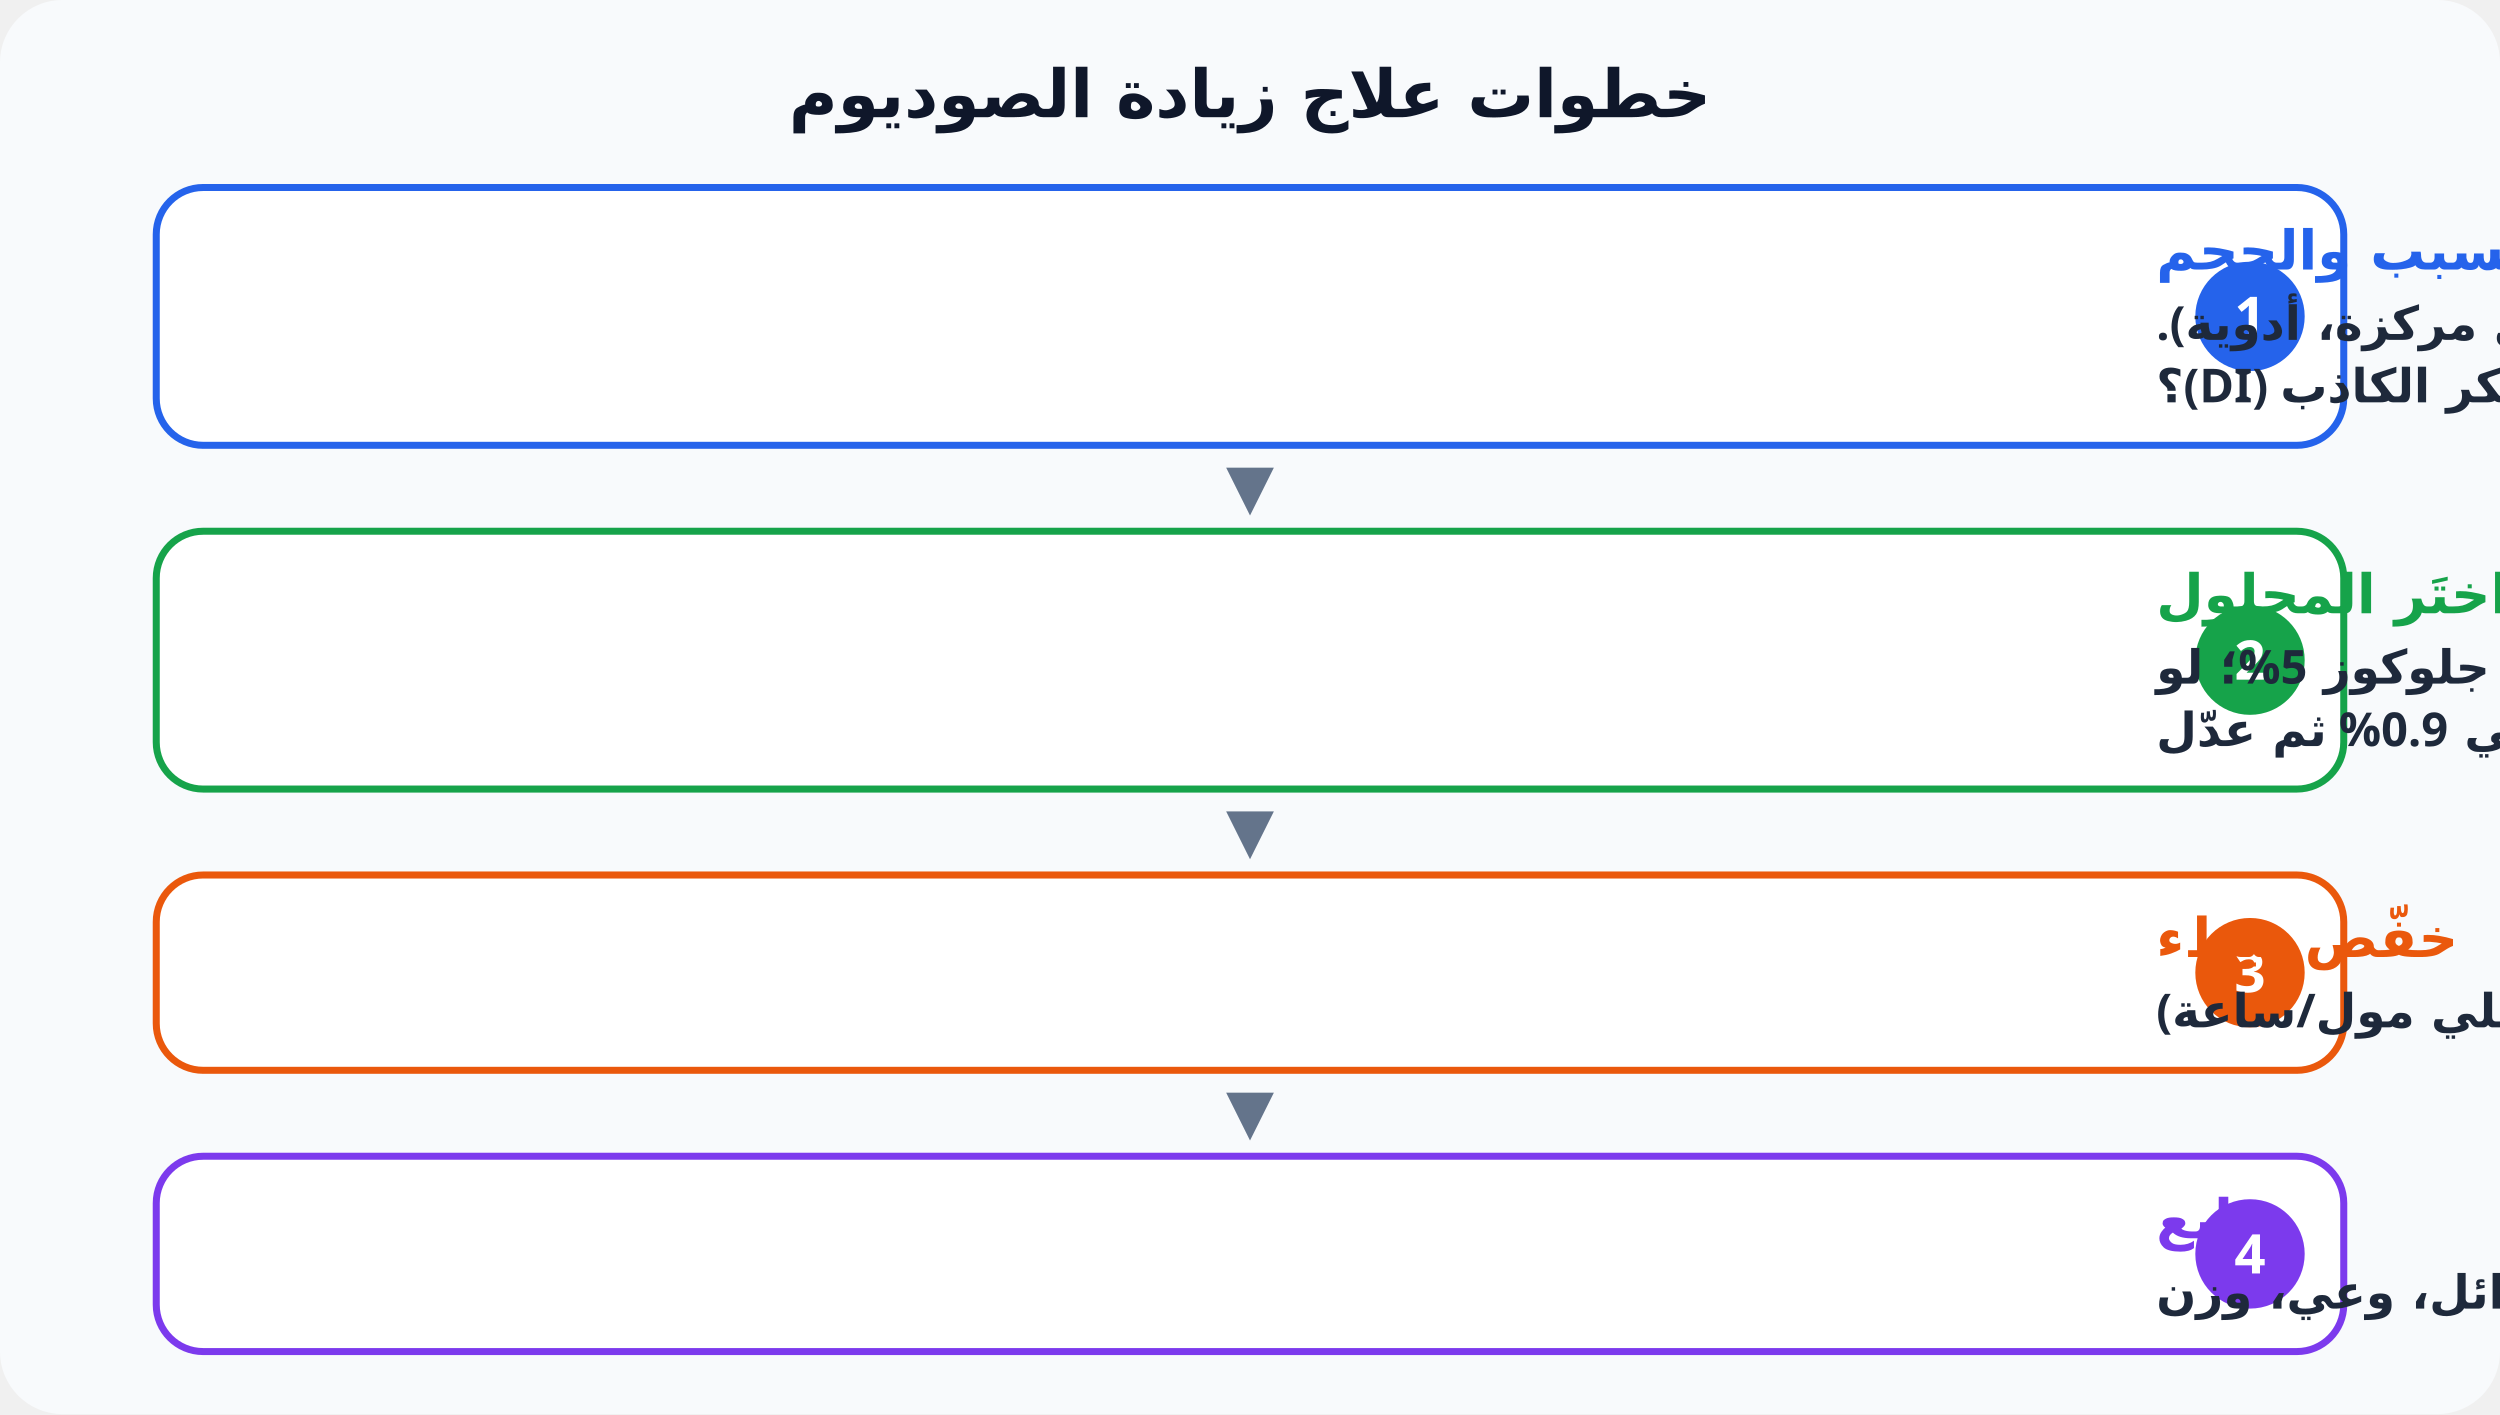
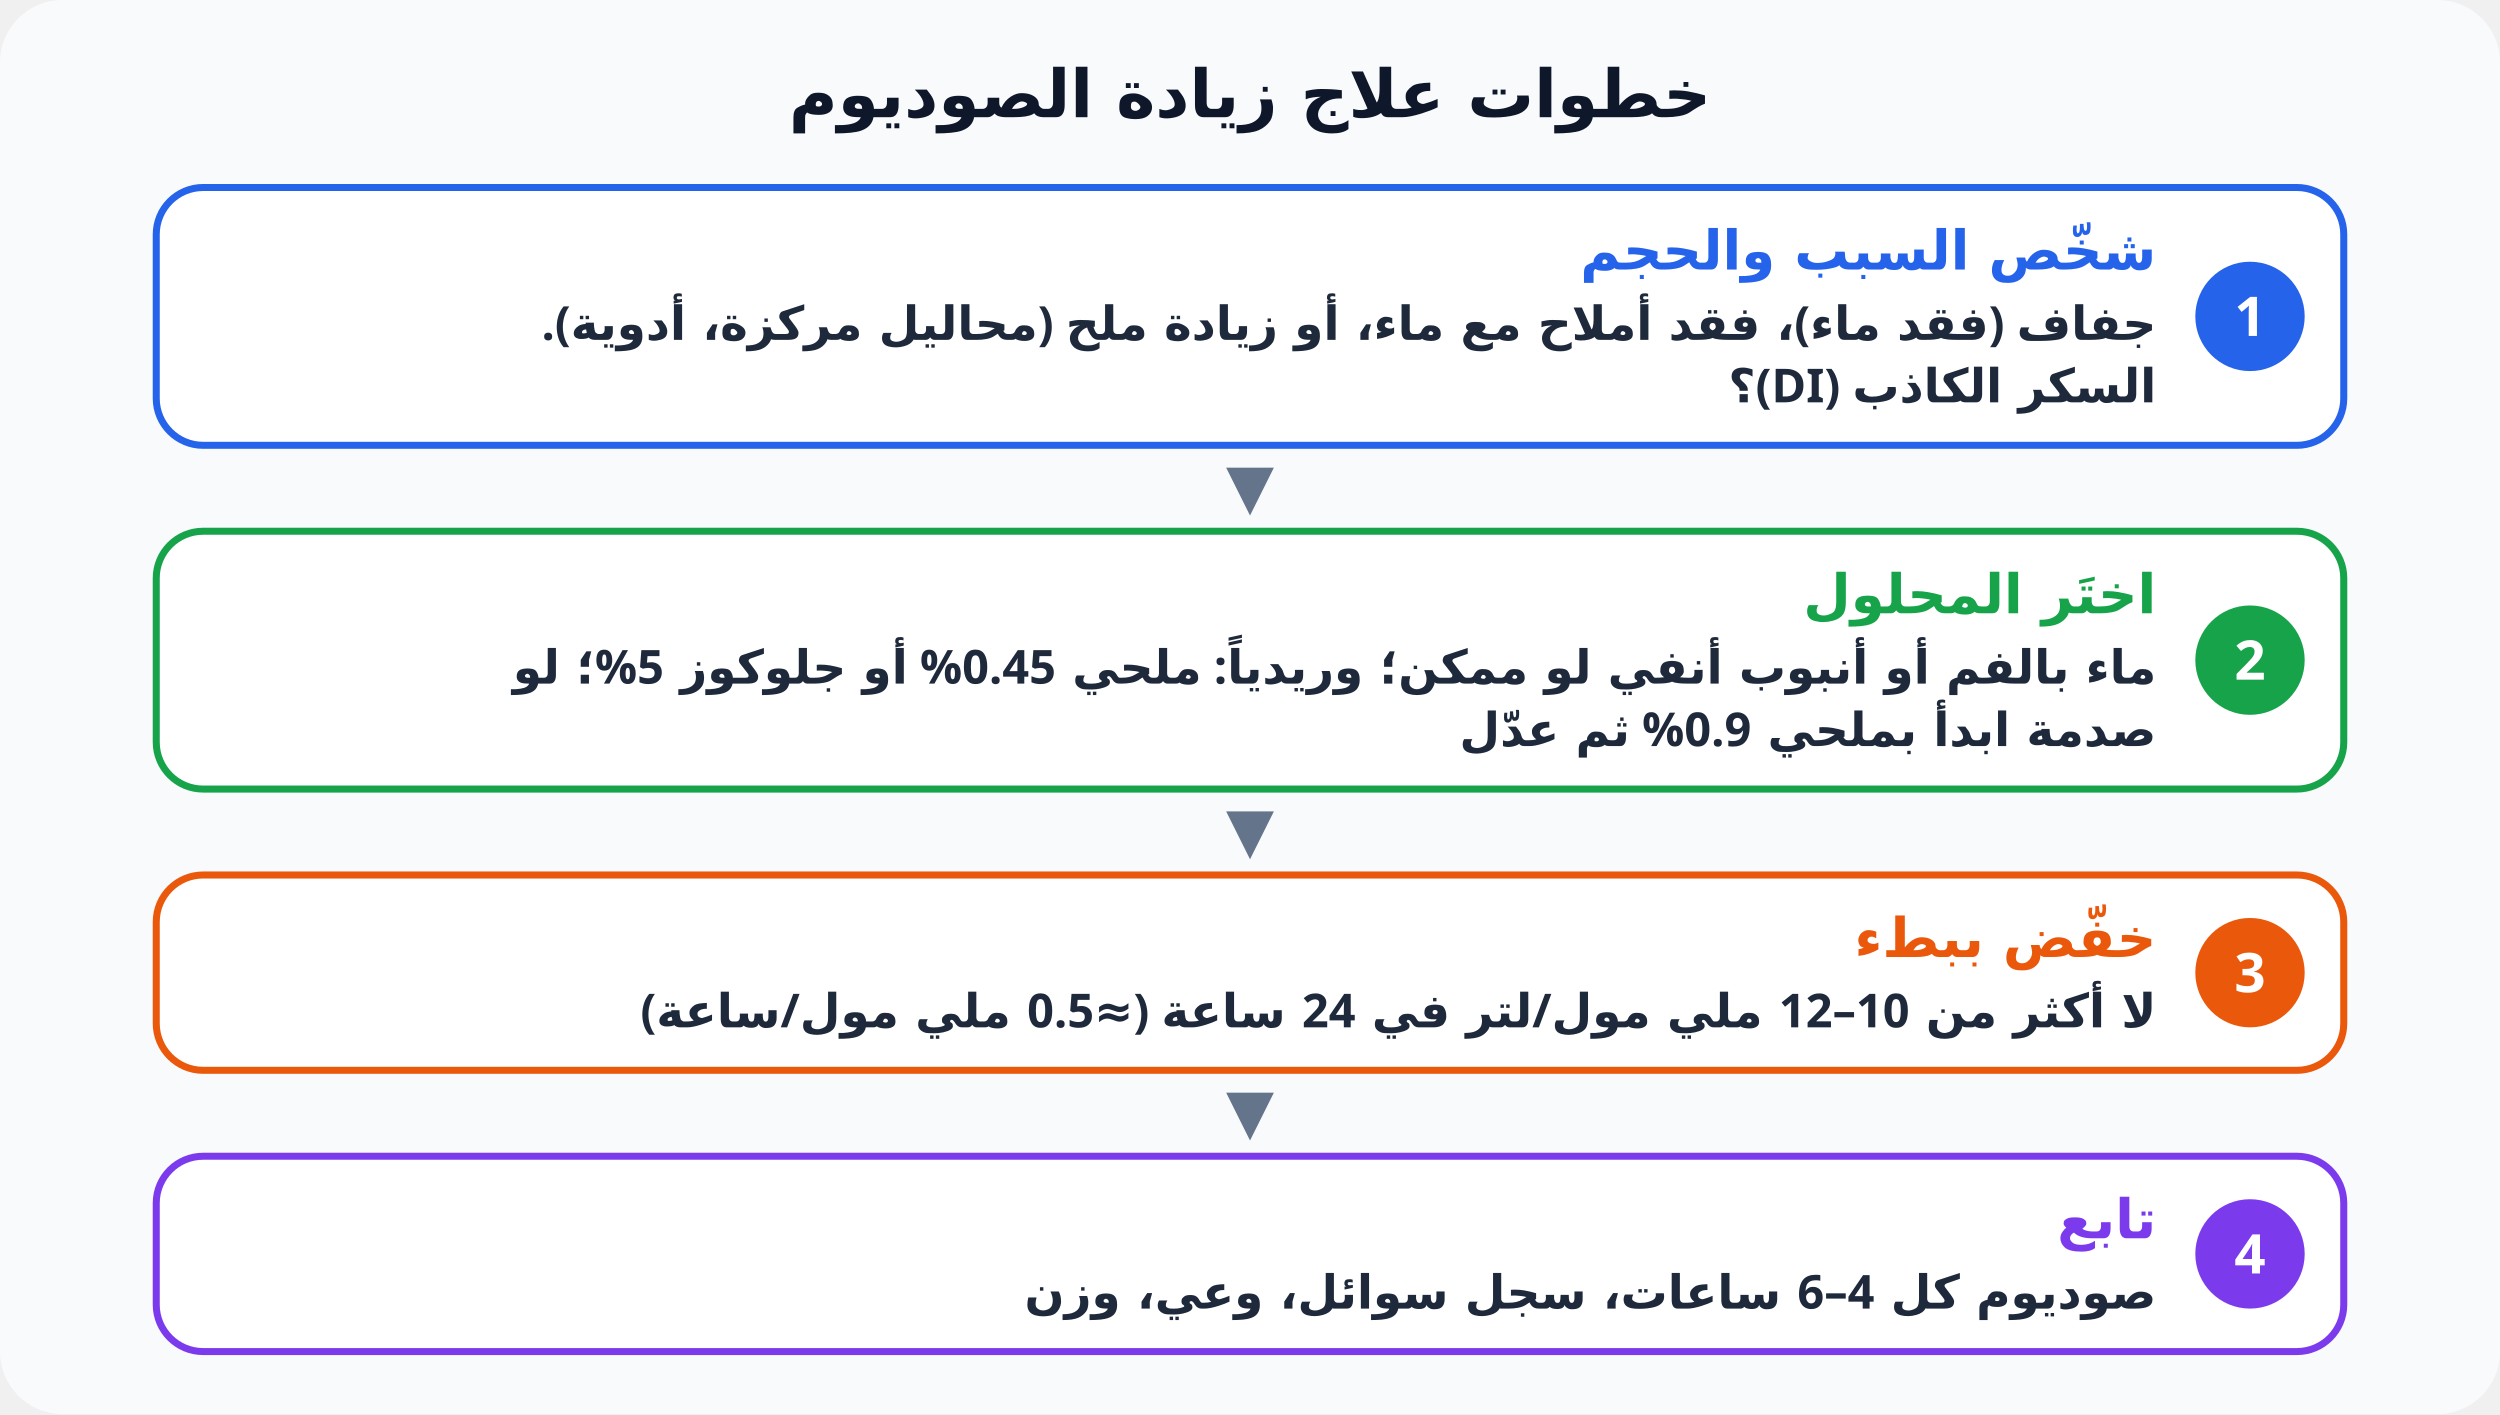
<svg xmlns="http://www.w3.org/2000/svg" viewBox="0 0 640 362" font-family="Cairo, Tahoma, sans-serif" direction="rtl">
  <rect width="640" height="362" rx="16" fill="#f8fafc" />
  <text x="320" y="30" text-anchor="middle" font-size="17" font-weight="800" fill="#0f172a">خطوات علاج زيادة الصوديوم</text>
  <rect x="40" y="48" width="560" height="66" rx="12" fill="#fff" stroke="#2563eb" stroke-width="1.8" />
  <circle cx="576" cy="81" r="14" fill="#2563eb" />
  <text x="576" y="86" text-anchor="middle" font-size="14" font-weight="800" fill="#fff">1</text>
-   <text x="552" y="69" text-anchor="end" font-size="14" font-weight="800" fill="#2563eb">شخّص السبب والحجم</text>
-   <text x="552" y="87" text-anchor="end" font-size="12" font-weight="600" fill="#1e293b">جفاف (فقد ماء)، فقد أملاح مع ماء، أو زيادة ملح (محاليل مركزة، أدوية).</text>
-   <text x="552" y="103" text-anchor="end" font-size="12" font-weight="600" fill="#1e293b">السكر الكاذب (DI)؟</text>
+   <text x="552" y="69" text-anchor="start" font-size="14" font-weight="800" fill="#2563eb">شخّص السبب والحجم</text>
+   <text x="552" y="87" text-anchor="start" font-size="12" font-weight="600" fill="#1e293b">جفاف (فقد ماء)، فقد أملاح مع ماء، أو زيادة ملح (محاليل مركزة، أدوية).</text>
+   <text x="552" y="103" text-anchor="start" font-size="12" font-weight="600" fill="#1e293b">السكر الكاذب (DI)؟</text>
  <text x="320" y="130" text-anchor="middle" font-size="16" fill="#64748b">▼</text>
  <rect x="40" y="136" width="560" height="66" rx="12" fill="#fff" stroke="#16a34a" stroke-width="1.8" />
  <circle cx="576" cy="169" r="14" fill="#16a34a" />
  <text x="576" y="174" text-anchor="middle" font-size="14" font-weight="800" fill="#fff">2</text>
-   <text x="552" y="157" text-anchor="end" font-size="14" font-weight="800" fill="#16a34a">اختَر المحلول</text>
-   <text x="552" y="175" text-anchor="end" font-size="12" font-weight="600" fill="#1e293b">ماء بالفم أو أنبوب أنفي لو ممكن؛ وريدياً: ملحي 0.45% أو جلوكوز 5%؛ لو</text>
-   <text x="552" y="191" text-anchor="end" font-size="12" font-weight="600" fill="#1e293b">صدمة ابدأ بملحي 0.9% ثم عدّل</text>
+   <text x="552" y="157" text-anchor="start" font-size="14" font-weight="800" fill="#16a34a">اختَر المحلول</text>
+   <text x="552" y="175" text-anchor="start" font-size="12" font-weight="600" fill="#1e293b">ماء بالفم أو أنبوب أنفي لو ممكن؛ وريدياً: ملحي 0.45% أو جلوكوز 5%؛ لو</text>
+   <text x="552" y="191" text-anchor="start" font-size="12" font-weight="600" fill="#1e293b">صدمة ابدأ بملحي 0.9% ثم عدّل</text>
  <text x="320" y="218" text-anchor="middle" font-size="16" fill="#64748b">▼</text>
  <rect x="40" y="224" width="560" height="50" rx="12" fill="#fff" stroke="#ea580c" stroke-width="1.8" />
  <circle cx="576" cy="249" r="14" fill="#ea580c" />
  <text x="576" y="254" text-anchor="middle" font-size="14" font-weight="800" fill="#fff">3</text>
-   <text x="552" y="245" text-anchor="end" font-size="14" font-weight="800" fill="#ea580c">خفّض ببطء</text>
-   <text x="552" y="263" text-anchor="end" font-size="12" font-weight="600" fill="#1e293b">لا أكثر من 10–12 ملي مول/لتر في 24 ساعة (≈0.5 ملي مول/ساعة)</text>
+   <text x="552" y="245" text-anchor="start" font-size="14" font-weight="800" fill="#ea580c">خفّض ببطء</text>
+   <text x="552" y="263" text-anchor="start" font-size="12" font-weight="600" fill="#1e293b">لا أكثر من 10–12 ملي مول/لتر في 24 ساعة (≈0.5 ملي مول/ساعة)</text>
  <text x="320" y="290" text-anchor="middle" font-size="16" fill="#64748b">▼</text>
  <rect x="40" y="296" width="560" height="50" rx="12" fill="#fff" stroke="#7c3aed" stroke-width="1.8" />
  <circle cx="576" cy="321" r="14" fill="#7c3aed" />
  <text x="576" y="326" text-anchor="middle" font-size="14" font-weight="800" fill="#fff">4</text>
-   <text x="552" y="317" text-anchor="end" font-size="14" font-weight="800" fill="#7c3aed">تابع</text>
-   <text x="552" y="335" text-anchor="end" font-size="12" font-weight="600" fill="#1e293b">صوديوم كل 4–6 ساعات، سجل سوائل، وعي، وزن</text>
+   <text x="552" y="317" text-anchor="start" font-size="14" font-weight="800" fill="#7c3aed">تابع</text>
+   <text x="552" y="335" text-anchor="start" font-size="12" font-weight="600" fill="#1e293b">صوديوم كل 4–6 ساعات، سجل سوائل، وعي، وزن</text>
</svg>
